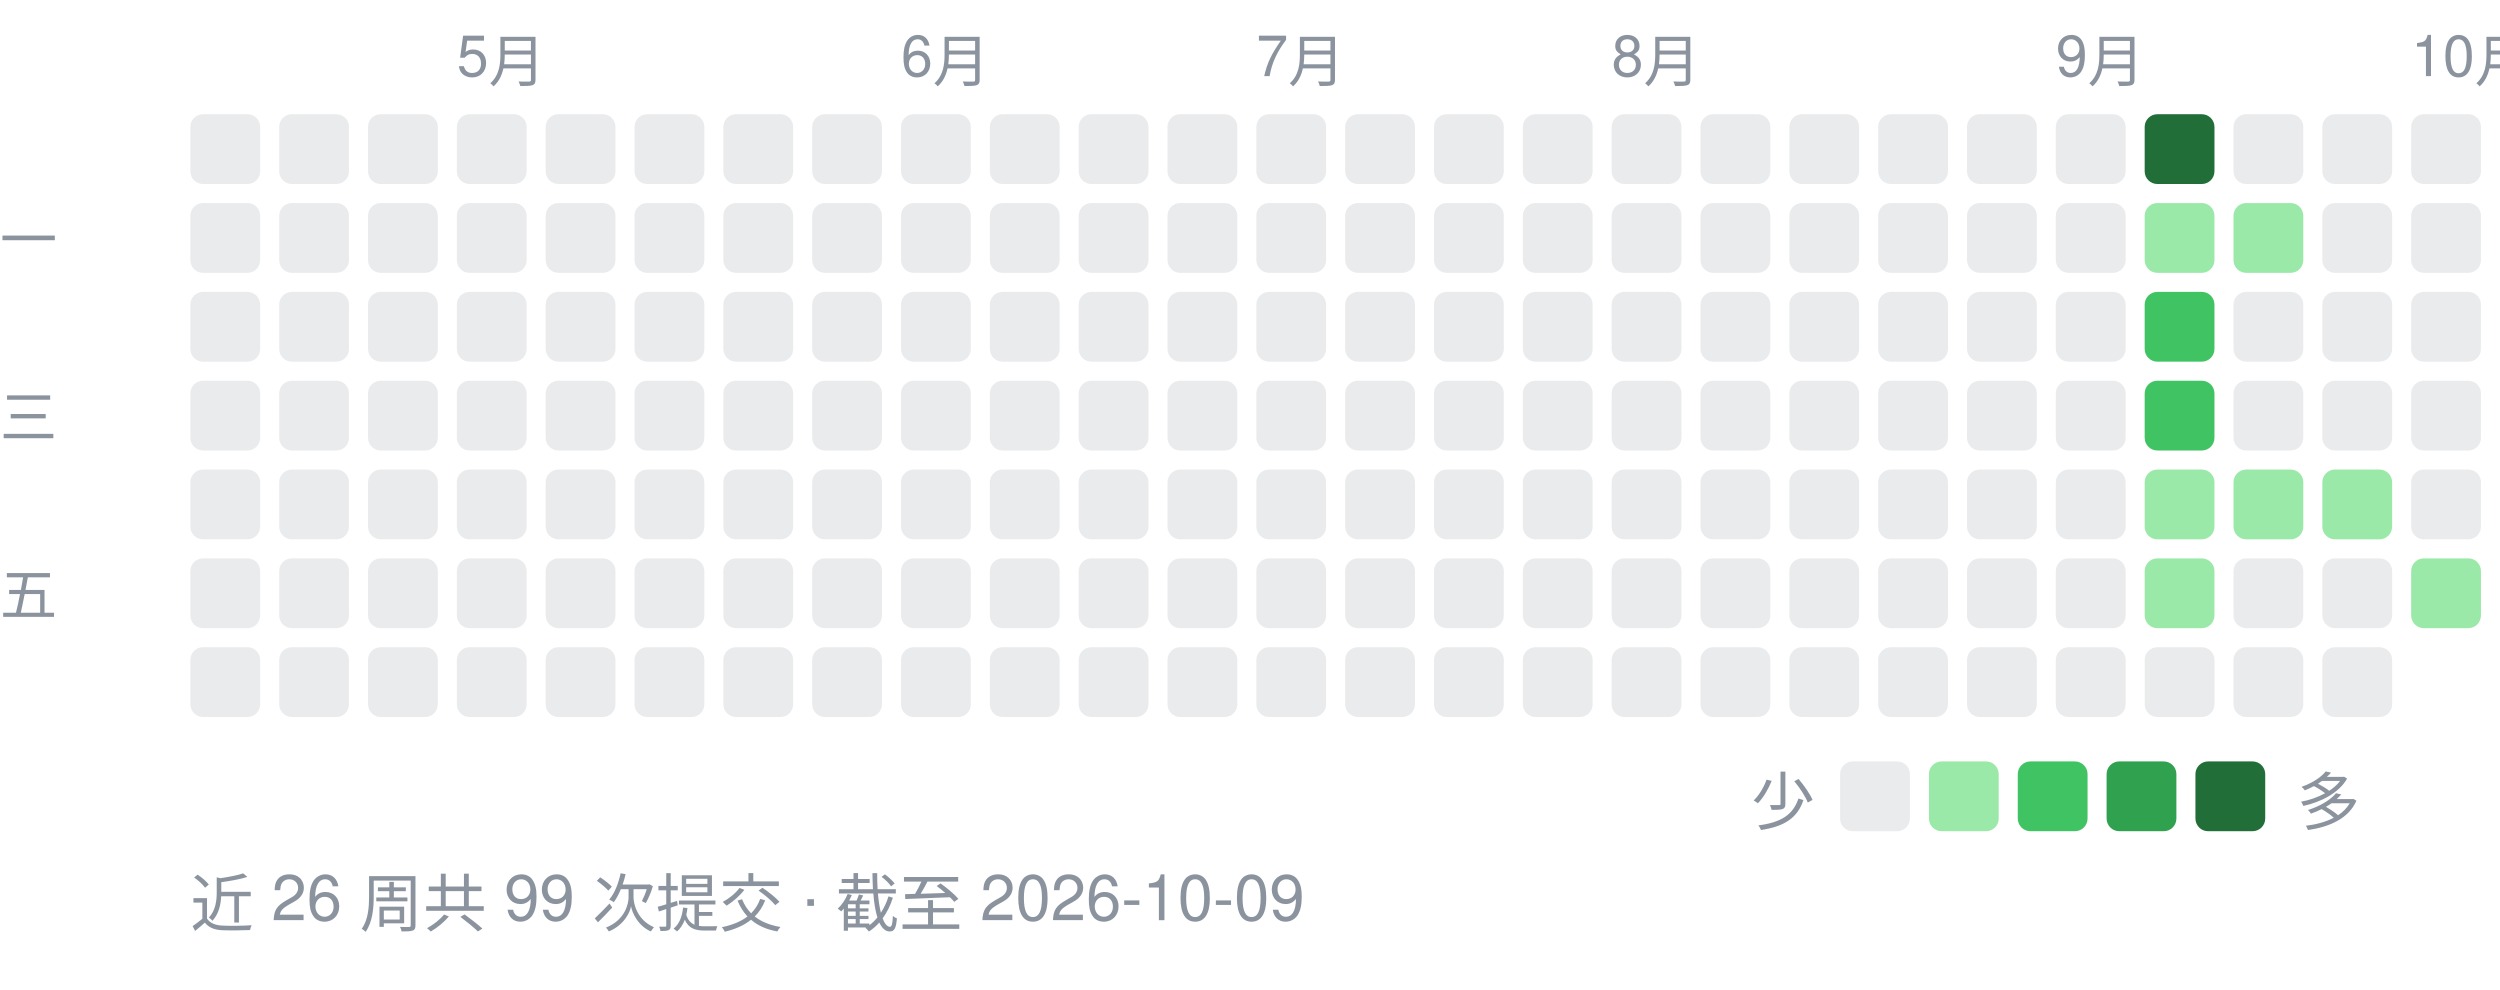
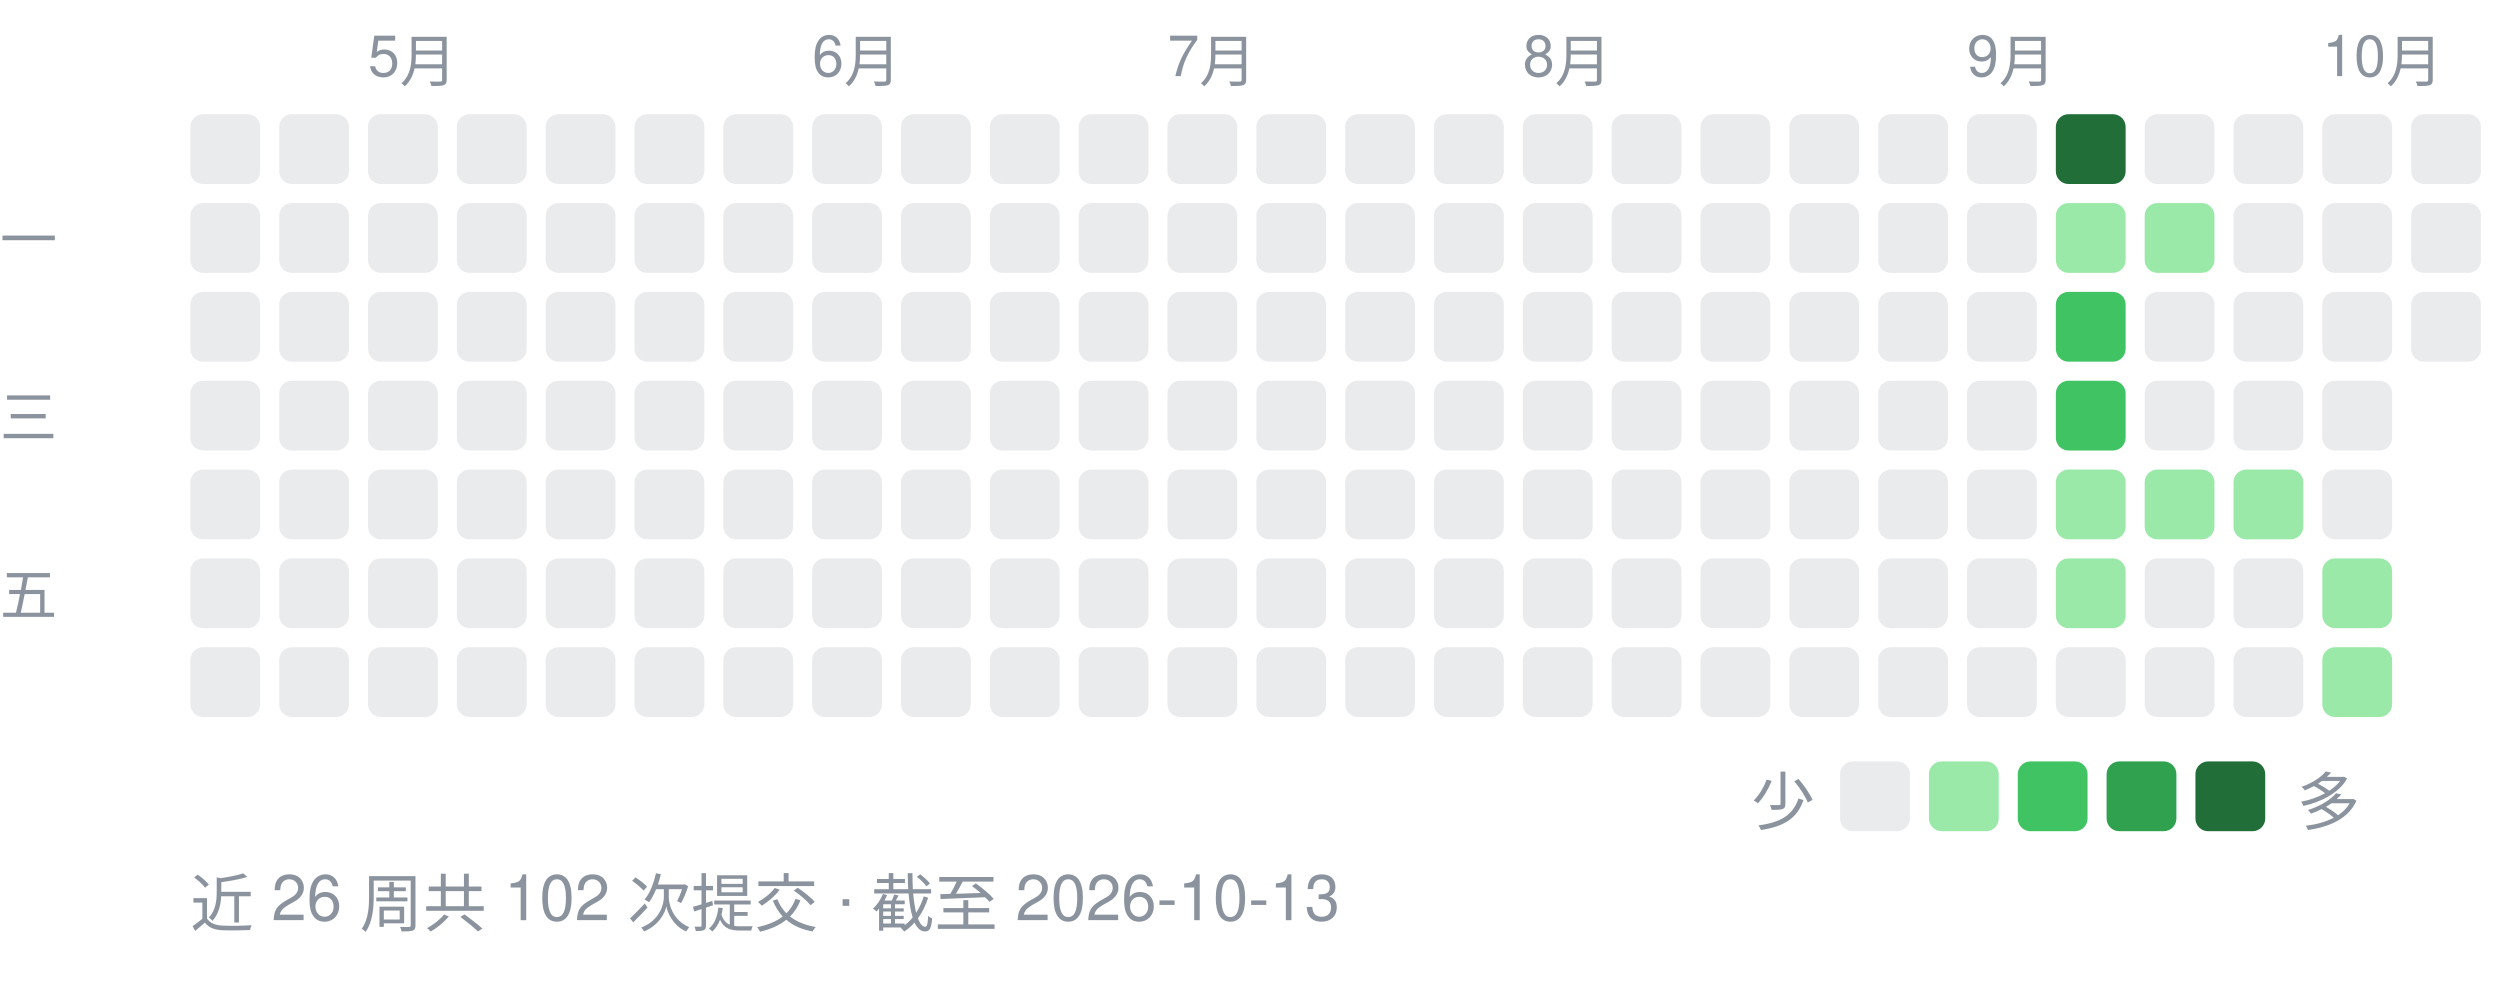
<svg xmlns="http://www.w3.org/2000/svg" width="394" height="156" viewBox="0 0 394 156" role="img">
  <g font-family="-apple-system,BlinkMacSystemFont,Segoe UI,Helvetica,Arial,PingFang SC,sans-serif" font-size="9" fill="#8b949e">
-     <text x="72" y="12">5月</text>
-     <text x="142" y="12">6月</text>
-     <text x="198" y="12">7月</text>
-     <text x="254" y="12">8月</text>
-     <text x="324" y="12">9月</text>
-     <text x="380" y="12">10月</text>
+     <text x="58" y="12">5月</text>
+     <text x="128" y="12">6月</text>
+     <text x="184" y="12">7月</text>
+     <text x="240" y="12">8月</text>
+     <text x="310" y="12">9月</text>
+     <text x="366" y="12">10月</text>
    <text x="0" y="41">一</text>
    <text x="0" y="69">三</text>
    <text x="0" y="97">五</text>
  </g>
  <rect x="30" y="18" width="11" height="11" rx="2" fill="rgba(139,148,158,0.18)" />
  <rect x="30" y="32" width="11" height="11" rx="2" fill="rgba(139,148,158,0.18)" />
  <rect x="30" y="46" width="11" height="11" rx="2" fill="rgba(139,148,158,0.18)" />
  <rect x="30" y="60" width="11" height="11" rx="2" fill="rgba(139,148,158,0.18)" />
  <rect x="30" y="74" width="11" height="11" rx="2" fill="rgba(139,148,158,0.18)" />
  <rect x="30" y="88" width="11" height="11" rx="2" fill="rgba(139,148,158,0.18)" />
  <rect x="30" y="102" width="11" height="11" rx="2" fill="rgba(139,148,158,0.18)" />
  <rect x="44" y="18" width="11" height="11" rx="2" fill="rgba(139,148,158,0.18)" />
  <rect x="44" y="32" width="11" height="11" rx="2" fill="rgba(139,148,158,0.18)" />
  <rect x="44" y="46" width="11" height="11" rx="2" fill="rgba(139,148,158,0.18)" />
  <rect x="44" y="60" width="11" height="11" rx="2" fill="rgba(139,148,158,0.18)" />
  <rect x="44" y="74" width="11" height="11" rx="2" fill="rgba(139,148,158,0.18)" />
  <rect x="44" y="88" width="11" height="11" rx="2" fill="rgba(139,148,158,0.18)" />
  <rect x="44" y="102" width="11" height="11" rx="2" fill="rgba(139,148,158,0.18)" />
  <rect x="58" y="18" width="11" height="11" rx="2" fill="rgba(139,148,158,0.18)" />
  <rect x="58" y="32" width="11" height="11" rx="2" fill="rgba(139,148,158,0.18)" />
  <rect x="58" y="46" width="11" height="11" rx="2" fill="rgba(139,148,158,0.18)" />
  <rect x="58" y="60" width="11" height="11" rx="2" fill="rgba(139,148,158,0.18)" />
  <rect x="58" y="74" width="11" height="11" rx="2" fill="rgba(139,148,158,0.18)" />
  <rect x="58" y="88" width="11" height="11" rx="2" fill="rgba(139,148,158,0.18)" />
  <rect x="58" y="102" width="11" height="11" rx="2" fill="rgba(139,148,158,0.18)" />
  <rect x="72" y="18" width="11" height="11" rx="2" fill="rgba(139,148,158,0.18)" />
  <rect x="72" y="32" width="11" height="11" rx="2" fill="rgba(139,148,158,0.18)" />
  <rect x="72" y="46" width="11" height="11" rx="2" fill="rgba(139,148,158,0.18)" />
  <rect x="72" y="60" width="11" height="11" rx="2" fill="rgba(139,148,158,0.18)" />
  <rect x="72" y="74" width="11" height="11" rx="2" fill="rgba(139,148,158,0.18)" />
  <rect x="72" y="88" width="11" height="11" rx="2" fill="rgba(139,148,158,0.18)" />
  <rect x="72" y="102" width="11" height="11" rx="2" fill="rgba(139,148,158,0.18)" />
  <rect x="86" y="18" width="11" height="11" rx="2" fill="rgba(139,148,158,0.18)" />
  <rect x="86" y="32" width="11" height="11" rx="2" fill="rgba(139,148,158,0.18)" />
  <rect x="86" y="46" width="11" height="11" rx="2" fill="rgba(139,148,158,0.18)" />
  <rect x="86" y="60" width="11" height="11" rx="2" fill="rgba(139,148,158,0.18)" />
  <rect x="86" y="74" width="11" height="11" rx="2" fill="rgba(139,148,158,0.18)" />
  <rect x="86" y="88" width="11" height="11" rx="2" fill="rgba(139,148,158,0.18)" />
  <rect x="86" y="102" width="11" height="11" rx="2" fill="rgba(139,148,158,0.18)" />
  <rect x="100" y="18" width="11" height="11" rx="2" fill="rgba(139,148,158,0.18)" />
  <rect x="100" y="32" width="11" height="11" rx="2" fill="rgba(139,148,158,0.18)" />
  <rect x="100" y="46" width="11" height="11" rx="2" fill="rgba(139,148,158,0.18)" />
  <rect x="100" y="60" width="11" height="11" rx="2" fill="rgba(139,148,158,0.18)" />
  <rect x="100" y="74" width="11" height="11" rx="2" fill="rgba(139,148,158,0.18)" />
  <rect x="100" y="88" width="11" height="11" rx="2" fill="rgba(139,148,158,0.18)" />
  <rect x="100" y="102" width="11" height="11" rx="2" fill="rgba(139,148,158,0.18)" />
  <rect x="114" y="18" width="11" height="11" rx="2" fill="rgba(139,148,158,0.18)" />
  <rect x="114" y="32" width="11" height="11" rx="2" fill="rgba(139,148,158,0.18)" />
  <rect x="114" y="46" width="11" height="11" rx="2" fill="rgba(139,148,158,0.18)" />
  <rect x="114" y="60" width="11" height="11" rx="2" fill="rgba(139,148,158,0.18)" />
  <rect x="114" y="74" width="11" height="11" rx="2" fill="rgba(139,148,158,0.18)" />
  <rect x="114" y="88" width="11" height="11" rx="2" fill="rgba(139,148,158,0.18)" />
  <rect x="114" y="102" width="11" height="11" rx="2" fill="rgba(139,148,158,0.18)" />
  <rect x="128" y="18" width="11" height="11" rx="2" fill="rgba(139,148,158,0.18)" />
  <rect x="128" y="32" width="11" height="11" rx="2" fill="rgba(139,148,158,0.18)" />
  <rect x="128" y="46" width="11" height="11" rx="2" fill="rgba(139,148,158,0.18)" />
  <rect x="128" y="60" width="11" height="11" rx="2" fill="rgba(139,148,158,0.18)" />
  <rect x="128" y="74" width="11" height="11" rx="2" fill="rgba(139,148,158,0.18)" />
  <rect x="128" y="88" width="11" height="11" rx="2" fill="rgba(139,148,158,0.18)" />
  <rect x="128" y="102" width="11" height="11" rx="2" fill="rgba(139,148,158,0.18)" />
  <rect x="142" y="18" width="11" height="11" rx="2" fill="rgba(139,148,158,0.18)" />
  <rect x="142" y="32" width="11" height="11" rx="2" fill="rgba(139,148,158,0.18)" />
  <rect x="142" y="46" width="11" height="11" rx="2" fill="rgba(139,148,158,0.18)" />
  <rect x="142" y="60" width="11" height="11" rx="2" fill="rgba(139,148,158,0.18)" />
  <rect x="142" y="74" width="11" height="11" rx="2" fill="rgba(139,148,158,0.18)" />
  <rect x="142" y="88" width="11" height="11" rx="2" fill="rgba(139,148,158,0.18)" />
  <rect x="142" y="102" width="11" height="11" rx="2" fill="rgba(139,148,158,0.18)" />
  <rect x="156" y="18" width="11" height="11" rx="2" fill="rgba(139,148,158,0.18)" />
  <rect x="156" y="32" width="11" height="11" rx="2" fill="rgba(139,148,158,0.18)" />
  <rect x="156" y="46" width="11" height="11" rx="2" fill="rgba(139,148,158,0.18)" />
  <rect x="156" y="60" width="11" height="11" rx="2" fill="rgba(139,148,158,0.18)" />
  <rect x="156" y="74" width="11" height="11" rx="2" fill="rgba(139,148,158,0.18)" />
  <rect x="156" y="88" width="11" height="11" rx="2" fill="rgba(139,148,158,0.18)" />
  <rect x="156" y="102" width="11" height="11" rx="2" fill="rgba(139,148,158,0.18)" />
  <rect x="170" y="18" width="11" height="11" rx="2" fill="rgba(139,148,158,0.18)" />
  <rect x="170" y="32" width="11" height="11" rx="2" fill="rgba(139,148,158,0.18)" />
  <rect x="170" y="46" width="11" height="11" rx="2" fill="rgba(139,148,158,0.18)" />
  <rect x="170" y="60" width="11" height="11" rx="2" fill="rgba(139,148,158,0.18)" />
  <rect x="170" y="74" width="11" height="11" rx="2" fill="rgba(139,148,158,0.18)" />
  <rect x="170" y="88" width="11" height="11" rx="2" fill="rgba(139,148,158,0.18)" />
  <rect x="170" y="102" width="11" height="11" rx="2" fill="rgba(139,148,158,0.18)" />
  <rect x="184" y="18" width="11" height="11" rx="2" fill="rgba(139,148,158,0.18)" />
  <rect x="184" y="32" width="11" height="11" rx="2" fill="rgba(139,148,158,0.18)" />
  <rect x="184" y="46" width="11" height="11" rx="2" fill="rgba(139,148,158,0.18)" />
  <rect x="184" y="60" width="11" height="11" rx="2" fill="rgba(139,148,158,0.18)" />
  <rect x="184" y="74" width="11" height="11" rx="2" fill="rgba(139,148,158,0.18)" />
  <rect x="184" y="88" width="11" height="11" rx="2" fill="rgba(139,148,158,0.18)" />
  <rect x="184" y="102" width="11" height="11" rx="2" fill="rgba(139,148,158,0.18)" />
  <rect x="198" y="18" width="11" height="11" rx="2" fill="rgba(139,148,158,0.18)" />
  <rect x="198" y="32" width="11" height="11" rx="2" fill="rgba(139,148,158,0.18)" />
  <rect x="198" y="46" width="11" height="11" rx="2" fill="rgba(139,148,158,0.18)" />
  <rect x="198" y="60" width="11" height="11" rx="2" fill="rgba(139,148,158,0.18)" />
  <rect x="198" y="74" width="11" height="11" rx="2" fill="rgba(139,148,158,0.18)" />
  <rect x="198" y="88" width="11" height="11" rx="2" fill="rgba(139,148,158,0.18)" />
  <rect x="198" y="102" width="11" height="11" rx="2" fill="rgba(139,148,158,0.18)" />
  <rect x="212" y="18" width="11" height="11" rx="2" fill="rgba(139,148,158,0.18)" />
  <rect x="212" y="32" width="11" height="11" rx="2" fill="rgba(139,148,158,0.18)" />
  <rect x="212" y="46" width="11" height="11" rx="2" fill="rgba(139,148,158,0.18)" />
  <rect x="212" y="60" width="11" height="11" rx="2" fill="rgba(139,148,158,0.18)" />
  <rect x="212" y="74" width="11" height="11" rx="2" fill="rgba(139,148,158,0.18)" />
  <rect x="212" y="88" width="11" height="11" rx="2" fill="rgba(139,148,158,0.18)" />
  <rect x="212" y="102" width="11" height="11" rx="2" fill="rgba(139,148,158,0.18)" />
  <rect x="226" y="18" width="11" height="11" rx="2" fill="rgba(139,148,158,0.18)" />
  <rect x="226" y="32" width="11" height="11" rx="2" fill="rgba(139,148,158,0.18)" />
  <rect x="226" y="46" width="11" height="11" rx="2" fill="rgba(139,148,158,0.18)" />
  <rect x="226" y="60" width="11" height="11" rx="2" fill="rgba(139,148,158,0.18)" />
  <rect x="226" y="74" width="11" height="11" rx="2" fill="rgba(139,148,158,0.18)" />
  <rect x="226" y="88" width="11" height="11" rx="2" fill="rgba(139,148,158,0.18)" />
  <rect x="226" y="102" width="11" height="11" rx="2" fill="rgba(139,148,158,0.18)" />
  <rect x="240" y="18" width="11" height="11" rx="2" fill="rgba(139,148,158,0.18)" />
  <rect x="240" y="32" width="11" height="11" rx="2" fill="rgba(139,148,158,0.18)" />
  <rect x="240" y="46" width="11" height="11" rx="2" fill="rgba(139,148,158,0.18)" />
  <rect x="240" y="60" width="11" height="11" rx="2" fill="rgba(139,148,158,0.18)" />
  <rect x="240" y="74" width="11" height="11" rx="2" fill="rgba(139,148,158,0.18)" />
  <rect x="240" y="88" width="11" height="11" rx="2" fill="rgba(139,148,158,0.18)" />
  <rect x="240" y="102" width="11" height="11" rx="2" fill="rgba(139,148,158,0.18)" />
  <rect x="254" y="18" width="11" height="11" rx="2" fill="rgba(139,148,158,0.18)" />
  <rect x="254" y="32" width="11" height="11" rx="2" fill="rgba(139,148,158,0.18)" />
  <rect x="254" y="46" width="11" height="11" rx="2" fill="rgba(139,148,158,0.18)" />
  <rect x="254" y="60" width="11" height="11" rx="2" fill="rgba(139,148,158,0.18)" />
  <rect x="254" y="74" width="11" height="11" rx="2" fill="rgba(139,148,158,0.18)" />
  <rect x="254" y="88" width="11" height="11" rx="2" fill="rgba(139,148,158,0.18)" />
  <rect x="254" y="102" width="11" height="11" rx="2" fill="rgba(139,148,158,0.18)" />
  <rect x="268" y="18" width="11" height="11" rx="2" fill="rgba(139,148,158,0.18)" />
  <rect x="268" y="32" width="11" height="11" rx="2" fill="rgba(139,148,158,0.18)" />
  <rect x="268" y="46" width="11" height="11" rx="2" fill="rgba(139,148,158,0.18)" />
  <rect x="268" y="60" width="11" height="11" rx="2" fill="rgba(139,148,158,0.18)" />
  <rect x="268" y="74" width="11" height="11" rx="2" fill="rgba(139,148,158,0.18)" />
  <rect x="268" y="88" width="11" height="11" rx="2" fill="rgba(139,148,158,0.18)" />
  <rect x="268" y="102" width="11" height="11" rx="2" fill="rgba(139,148,158,0.18)" />
  <rect x="282" y="18" width="11" height="11" rx="2" fill="rgba(139,148,158,0.18)" />
  <rect x="282" y="32" width="11" height="11" rx="2" fill="rgba(139,148,158,0.18)" />
  <rect x="282" y="46" width="11" height="11" rx="2" fill="rgba(139,148,158,0.18)" />
  <rect x="282" y="60" width="11" height="11" rx="2" fill="rgba(139,148,158,0.18)" />
  <rect x="282" y="74" width="11" height="11" rx="2" fill="rgba(139,148,158,0.18)" />
  <rect x="282" y="88" width="11" height="11" rx="2" fill="rgba(139,148,158,0.18)" />
  <rect x="282" y="102" width="11" height="11" rx="2" fill="rgba(139,148,158,0.18)" />
  <rect x="296" y="18" width="11" height="11" rx="2" fill="rgba(139,148,158,0.18)" />
  <rect x="296" y="32" width="11" height="11" rx="2" fill="rgba(139,148,158,0.18)" />
  <rect x="296" y="46" width="11" height="11" rx="2" fill="rgba(139,148,158,0.18)" />
  <rect x="296" y="60" width="11" height="11" rx="2" fill="rgba(139,148,158,0.18)" />
  <rect x="296" y="74" width="11" height="11" rx="2" fill="rgba(139,148,158,0.18)" />
  <rect x="296" y="88" width="11" height="11" rx="2" fill="rgba(139,148,158,0.18)" />
  <rect x="296" y="102" width="11" height="11" rx="2" fill="rgba(139,148,158,0.18)" />
  <rect x="310" y="18" width="11" height="11" rx="2" fill="rgba(139,148,158,0.18)" />
  <rect x="310" y="32" width="11" height="11" rx="2" fill="rgba(139,148,158,0.18)" />
  <rect x="310" y="46" width="11" height="11" rx="2" fill="rgba(139,148,158,0.18)" />
  <rect x="310" y="60" width="11" height="11" rx="2" fill="rgba(139,148,158,0.18)" />
  <rect x="310" y="74" width="11" height="11" rx="2" fill="rgba(139,148,158,0.18)" />
  <rect x="310" y="88" width="11" height="11" rx="2" fill="rgba(139,148,158,0.18)" />
  <rect x="310" y="102" width="11" height="11" rx="2" fill="rgba(139,148,158,0.18)" />
-   <rect x="324" y="18" width="11" height="11" rx="2" fill="rgba(139,148,158,0.18)" />
-   <rect x="324" y="32" width="11" height="11" rx="2" fill="rgba(139,148,158,0.18)" />
-   <rect x="324" y="46" width="11" height="11" rx="2" fill="rgba(139,148,158,0.18)" />
-   <rect x="324" y="60" width="11" height="11" rx="2" fill="rgba(139,148,158,0.18)" />
-   <rect x="324" y="74" width="11" height="11" rx="2" fill="rgba(139,148,158,0.18)" />
-   <rect x="324" y="88" width="11" height="11" rx="2" fill="rgba(139,148,158,0.18)" />
+   <rect x="324" y="18" width="11" height="11" rx="2" fill="#216e39" />
+   <rect x="324" y="32" width="11" height="11" rx="2" fill="#9be9a8" />
+   <rect x="324" y="46" width="11" height="11" rx="2" fill="#40c463" />
+   <rect x="324" y="60" width="11" height="11" rx="2" fill="#40c463" />
+   <rect x="324" y="74" width="11" height="11" rx="2" fill="#9be9a8" />
+   <rect x="324" y="88" width="11" height="11" rx="2" fill="#9be9a8" />
  <rect x="324" y="102" width="11" height="11" rx="2" fill="rgba(139,148,158,0.18)" />
-   <rect x="338" y="18" width="11" height="11" rx="2" fill="#216e39" />
+   <rect x="338" y="18" width="11" height="11" rx="2" fill="rgba(139,148,158,0.18)" />
  <rect x="338" y="32" width="11" height="11" rx="2" fill="#9be9a8" />
-   <rect x="338" y="46" width="11" height="11" rx="2" fill="#40c463" />
-   <rect x="338" y="60" width="11" height="11" rx="2" fill="#40c463" />
+   <rect x="338" y="46" width="11" height="11" rx="2" fill="rgba(139,148,158,0.18)" />
+   <rect x="338" y="60" width="11" height="11" rx="2" fill="rgba(139,148,158,0.18)" />
  <rect x="338" y="74" width="11" height="11" rx="2" fill="#9be9a8" />
-   <rect x="338" y="88" width="11" height="11" rx="2" fill="#9be9a8" />
+   <rect x="338" y="88" width="11" height="11" rx="2" fill="rgba(139,148,158,0.18)" />
  <rect x="338" y="102" width="11" height="11" rx="2" fill="rgba(139,148,158,0.18)" />
  <rect x="352" y="18" width="11" height="11" rx="2" fill="rgba(139,148,158,0.18)" />
-   <rect x="352" y="32" width="11" height="11" rx="2" fill="#9be9a8" />
+   <rect x="352" y="32" width="11" height="11" rx="2" fill="rgba(139,148,158,0.18)" />
  <rect x="352" y="46" width="11" height="11" rx="2" fill="rgba(139,148,158,0.18)" />
  <rect x="352" y="60" width="11" height="11" rx="2" fill="rgba(139,148,158,0.18)" />
  <rect x="352" y="74" width="11" height="11" rx="2" fill="#9be9a8" />
  <rect x="352" y="88" width="11" height="11" rx="2" fill="rgba(139,148,158,0.18)" />
  <rect x="352" y="102" width="11" height="11" rx="2" fill="rgba(139,148,158,0.18)" />
  <rect x="366" y="18" width="11" height="11" rx="2" fill="rgba(139,148,158,0.18)" />
  <rect x="366" y="32" width="11" height="11" rx="2" fill="rgba(139,148,158,0.18)" />
  <rect x="366" y="46" width="11" height="11" rx="2" fill="rgba(139,148,158,0.18)" />
  <rect x="366" y="60" width="11" height="11" rx="2" fill="rgba(139,148,158,0.18)" />
-   <rect x="366" y="74" width="11" height="11" rx="2" fill="#9be9a8" />
-   <rect x="366" y="88" width="11" height="11" rx="2" fill="rgba(139,148,158,0.18)" />
-   <rect x="366" y="102" width="11" height="11" rx="2" fill="rgba(139,148,158,0.18)" />
+   <rect x="366" y="74" width="11" height="11" rx="2" fill="rgba(139,148,158,0.18)" />
+   <rect x="366" y="88" width="11" height="11" rx="2" fill="#9be9a8" />
+   <rect x="366" y="102" width="11" height="11" rx="2" fill="#9be9a8" />
  <rect x="380" y="18" width="11" height="11" rx="2" fill="rgba(139,148,158,0.18)" />
  <rect x="380" y="32" width="11" height="11" rx="2" fill="rgba(139,148,158,0.18)" />
  <rect x="380" y="46" width="11" height="11" rx="2" fill="rgba(139,148,158,0.18)" />
-   <rect x="380" y="60" width="11" height="11" rx="2" fill="rgba(139,148,158,0.18)" />
-   <rect x="380" y="74" width="11" height="11" rx="2" fill="rgba(139,148,158,0.18)" />
-   <rect x="380" y="88" width="11" height="11" rx="2" fill="#9be9a8" />
  <g font-family="-apple-system,BlinkMacSystemFont,Segoe UI,Helvetica,Arial,PingFang SC,sans-serif" font-size="10" fill="#8b949e">
-     <text x="30" y="146">近 26 周共 99 次提交 · 截至 2026-10-09</text>
+     <text x="30" y="146">近 26 周共 102 次提交 · 截至 2026-10-13</text>
    <text x="286" y="130" text-anchor="end">少</text>
    <rect x="290" y="120" width="11" height="11" rx="2" fill="rgba(139,148,158,0.18)" />
    <rect x="304" y="120" width="11" height="11" rx="2" fill="#9be9a8" />
    <rect x="318" y="120" width="11" height="11" rx="2" fill="#40c463" />
    <rect x="332" y="120" width="11" height="11" rx="2" fill="#30a14e" />
    <rect x="346" y="120" width="11" height="11" rx="2" fill="#216e39" />
    <text x="362" y="130">多</text>
  </g>
</svg>
